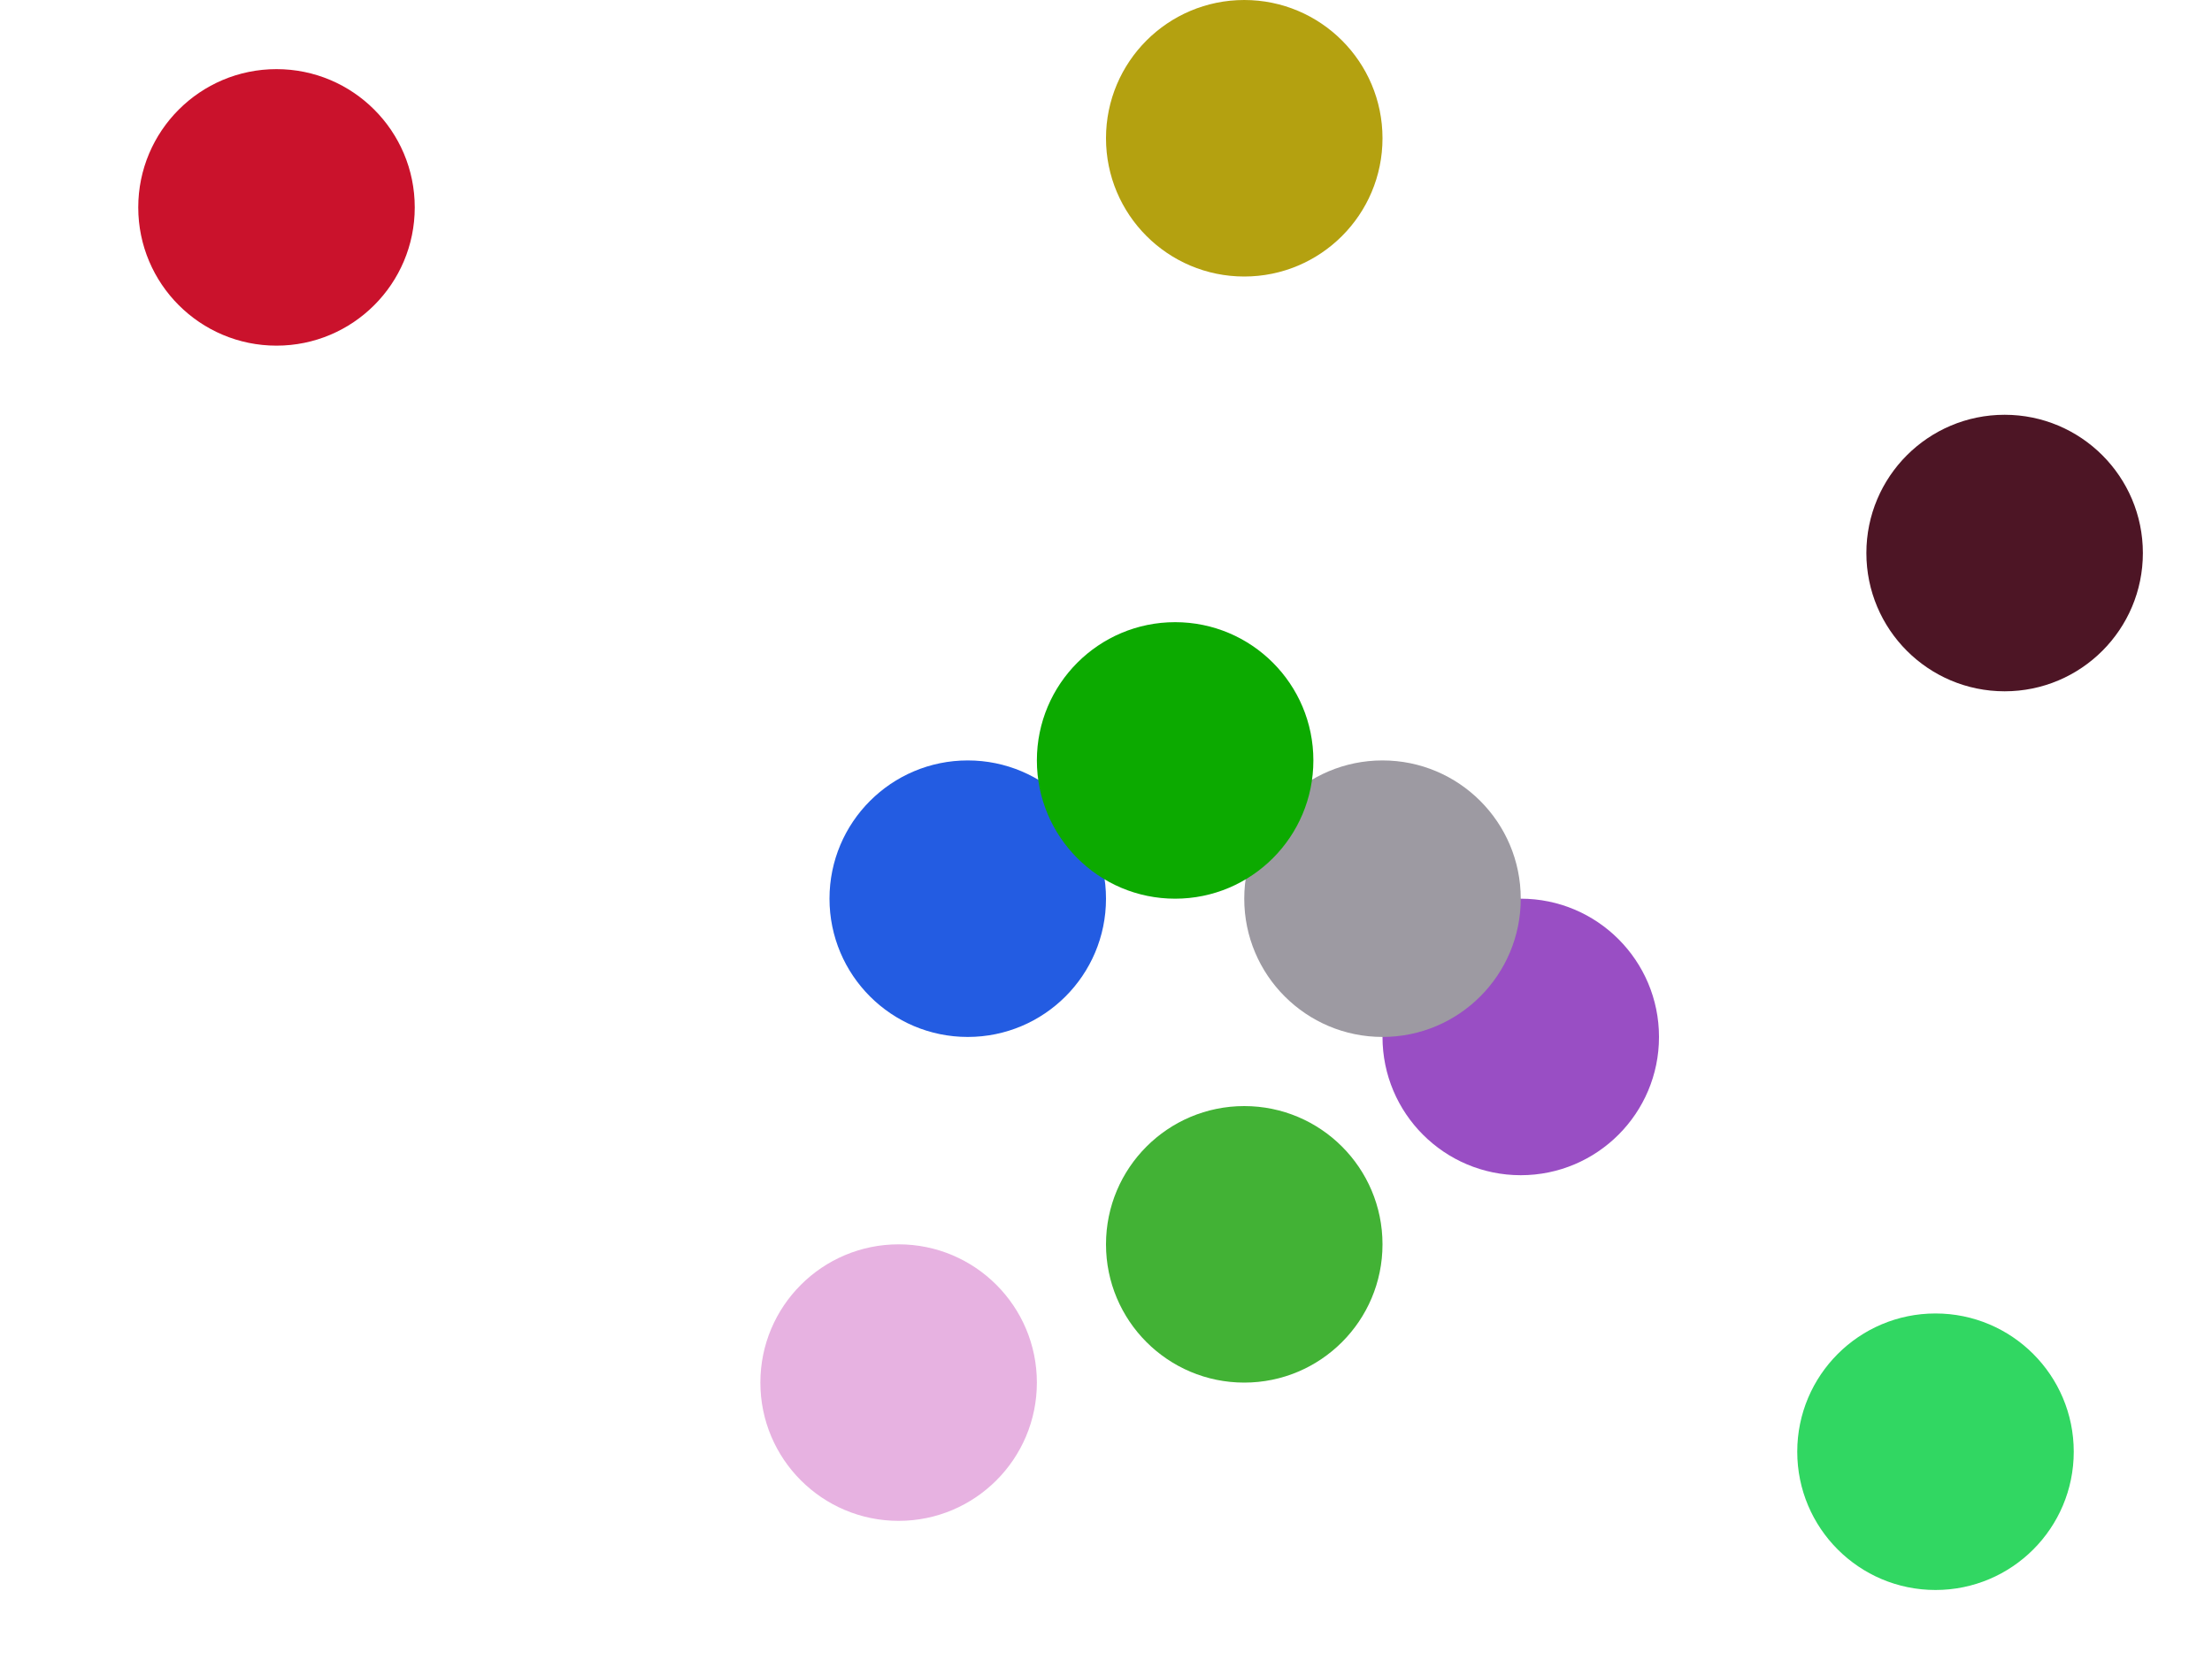
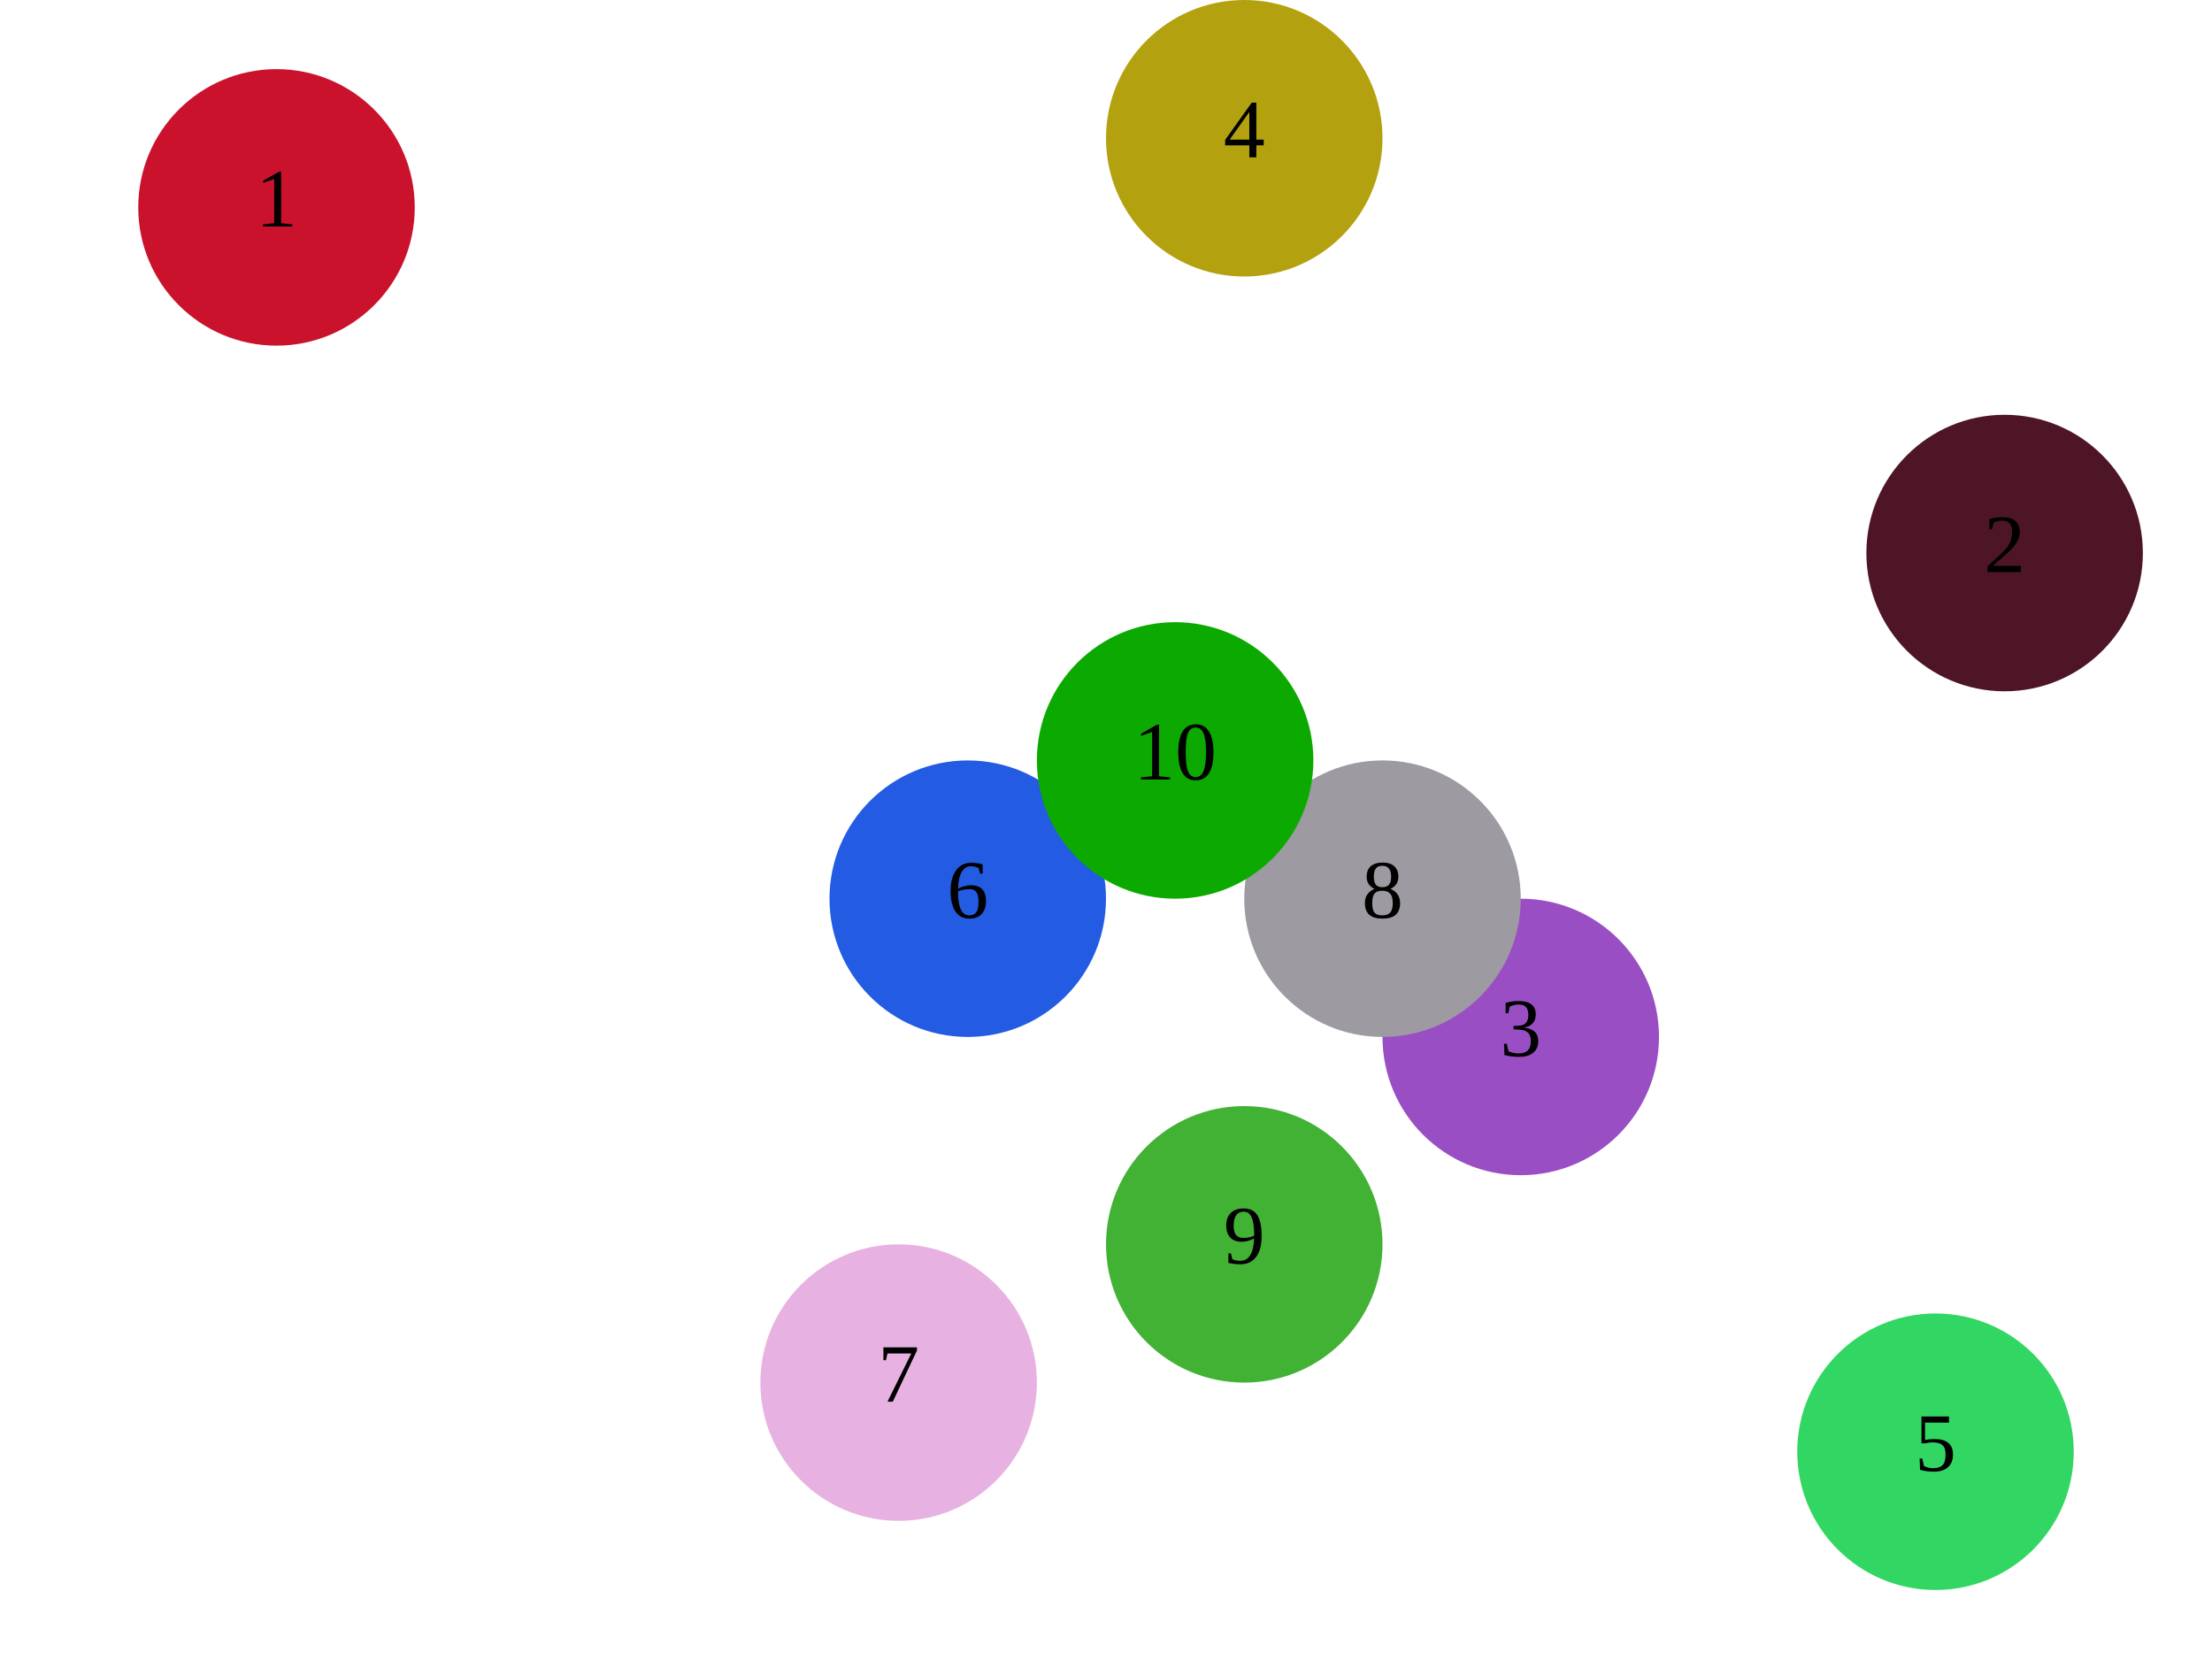
<svg xmlns="http://www.w3.org/2000/svg" width="16cm" height="12cm" version="1.1" viewBox="0 0 320 240">
  <g>
    <ellipse cx="40" cy="30" rx="20" ry="20" fill="#ca122c" />
+     <text x="40" y="30" dominant-baseline="middle" text-anchor="middle">1</text>
    <ellipse cx="290" cy="80" rx="20" ry="20" fill="#4d1525" />
+     <text x="290" y="80" dominant-baseline="middle" text-anchor="middle">2</text>
    <ellipse cx="220" cy="150" rx="20" ry="20" fill="#994ec4" />
+     <text x="220" y="150" dominant-baseline="middle" text-anchor="middle">3</text>
    <ellipse cx="180" cy="20" rx="20" ry="20" fill="#b4a110" />
+     <text x="180" y="20" dominant-baseline="middle" text-anchor="middle">4</text>
    <ellipse cx="280" cy="210" rx="20" ry="20" fill="#31d762" />
+     <text x="280" y="210" dominant-baseline="middle" text-anchor="middle">5</text>
    <ellipse cx="140" cy="130" rx="20" ry="20" fill="#235ce2" />
+     <text x="140" y="130" dominant-baseline="middle" text-anchor="middle">6</text>
    <ellipse cx="130" cy="200" rx="20" ry="20" fill="#e7b2e1" />
+     <text x="130" y="200" dominant-baseline="middle" text-anchor="middle">7</text>
    <ellipse cx="200" cy="130" rx="20" ry="20" fill="#9d9aa2" />
+     <text x="200" y="130" dominant-baseline="middle" text-anchor="middle">8</text>
    <ellipse cx="180" cy="180" rx="20" ry="20" fill="#42b235" />
+     <text x="180" y="180" dominant-baseline="middle" text-anchor="middle">9</text>
    <ellipse cx="170" cy="110" rx="20" ry="20" fill="#0caa00" />
+     <text x="170" y="110" dominant-baseline="middle" text-anchor="middle">10</text>
  </g>
</svg>
